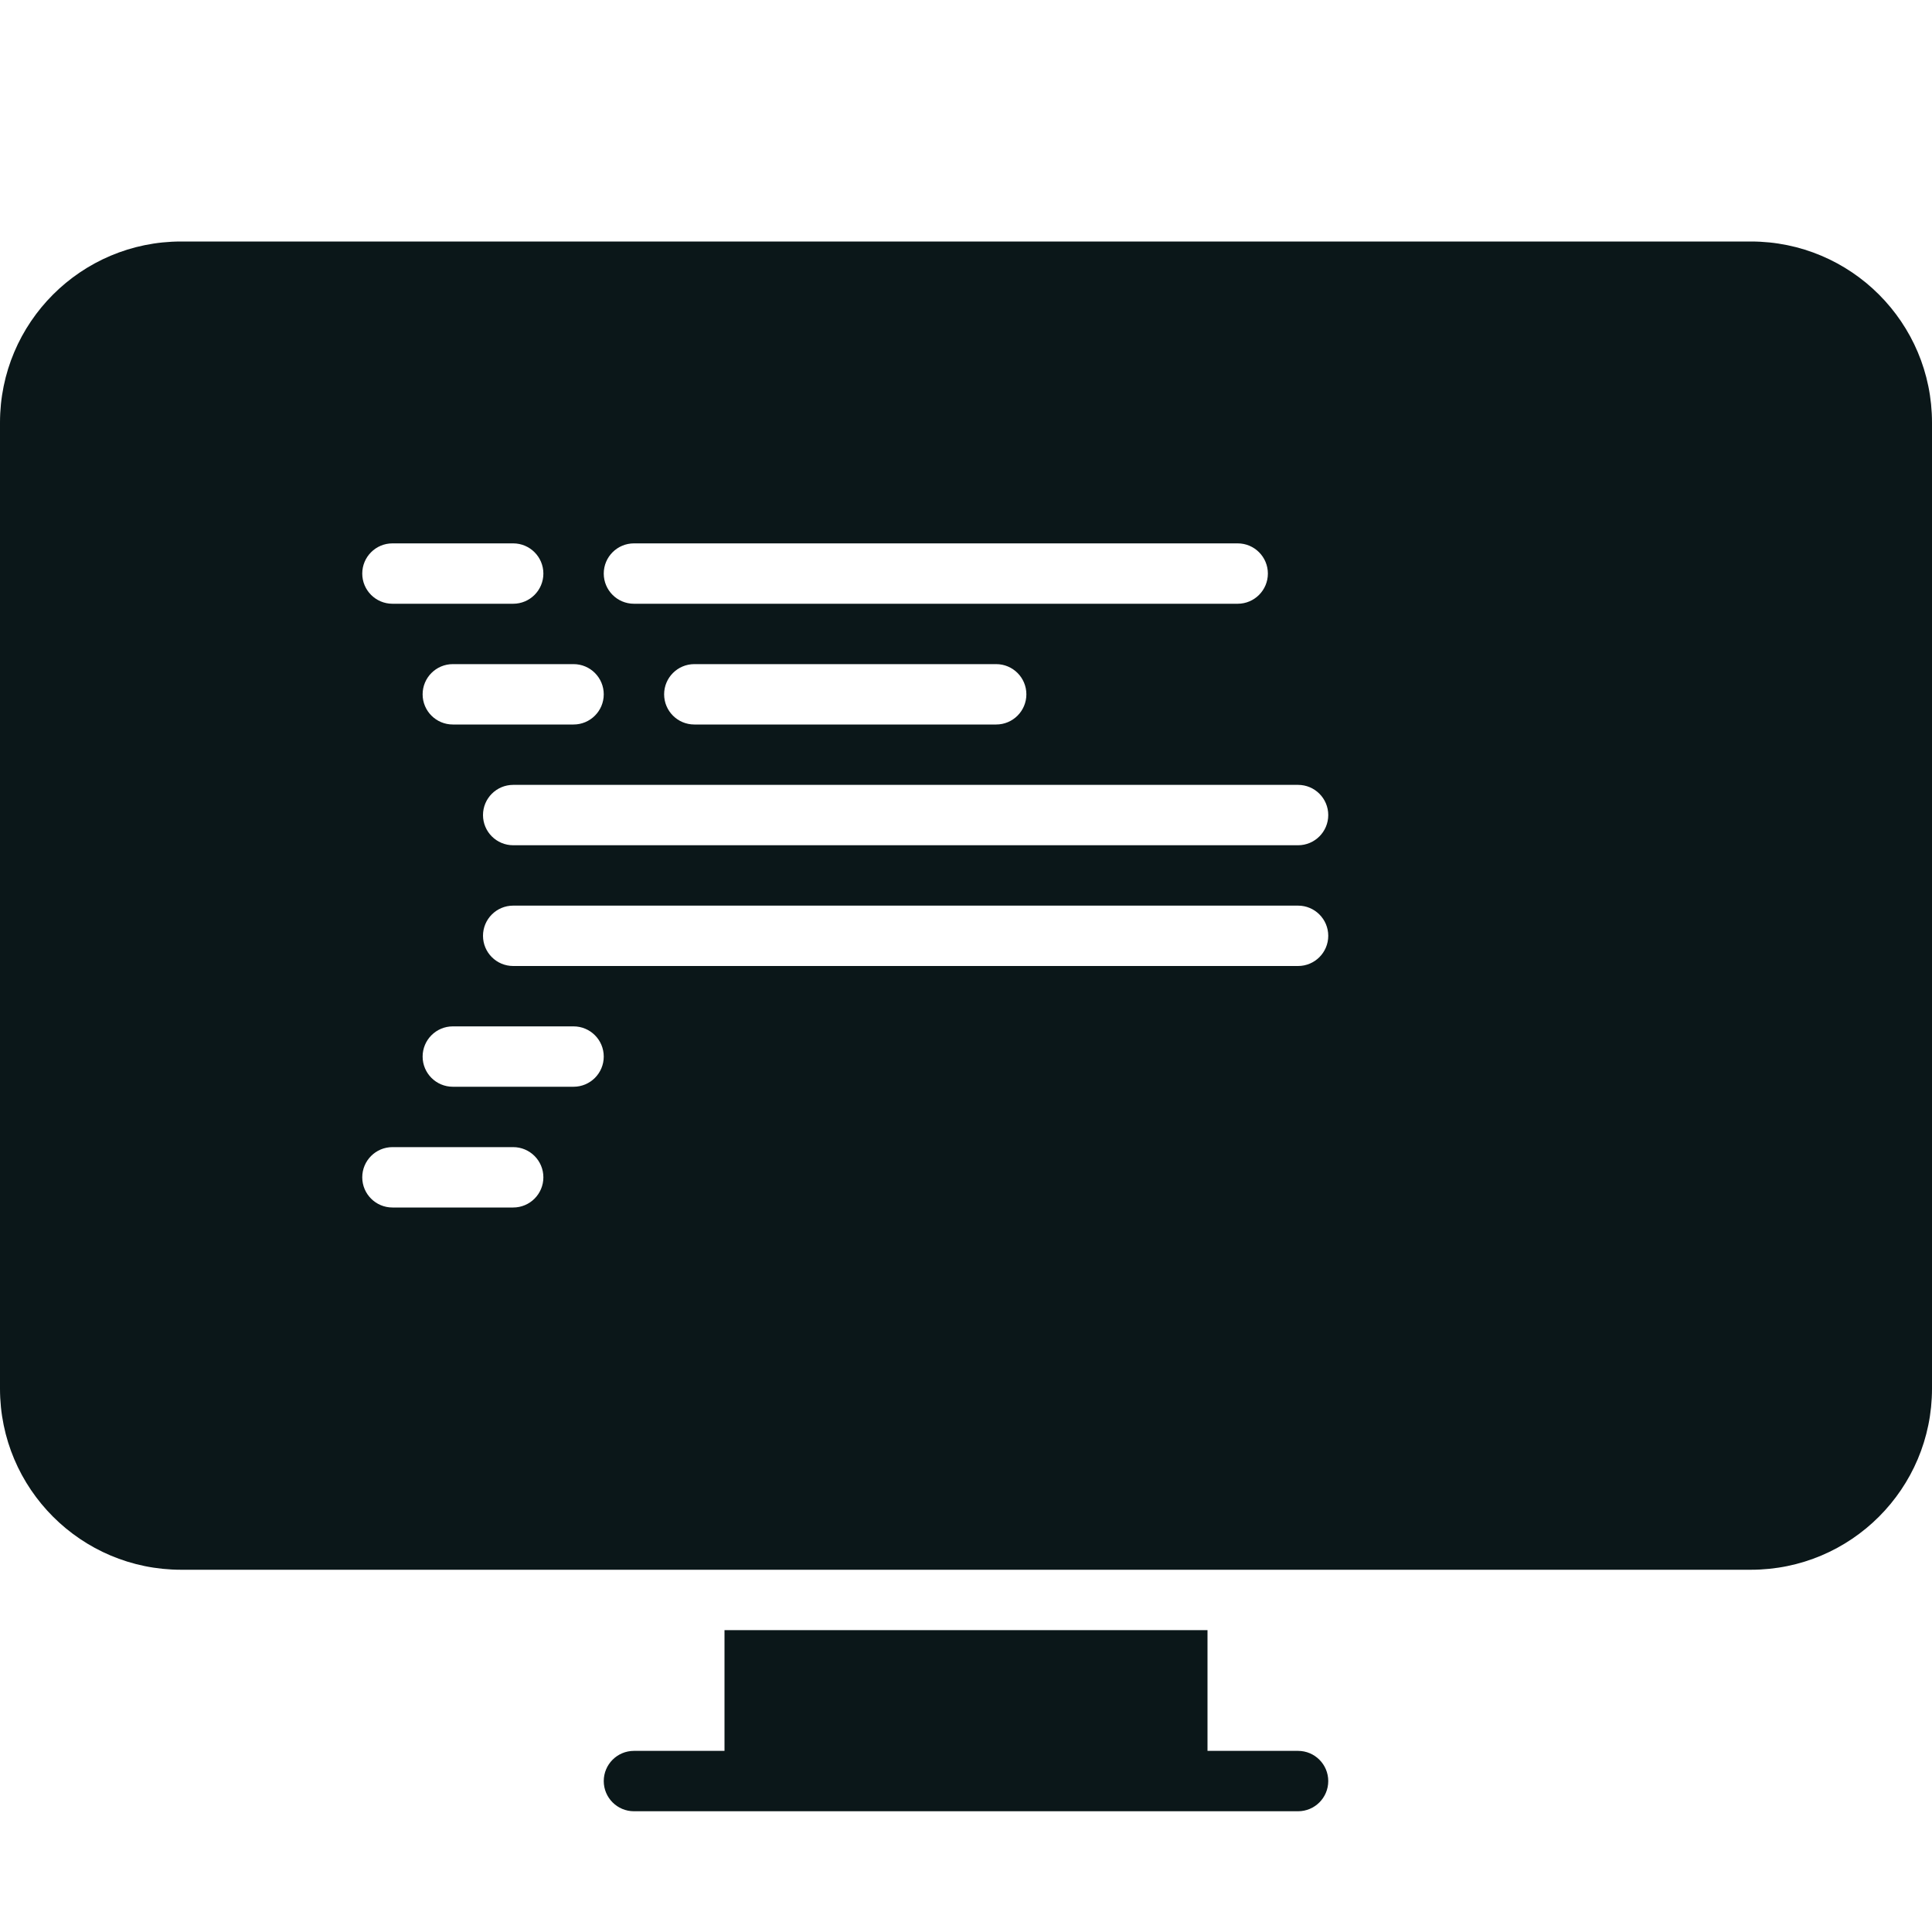
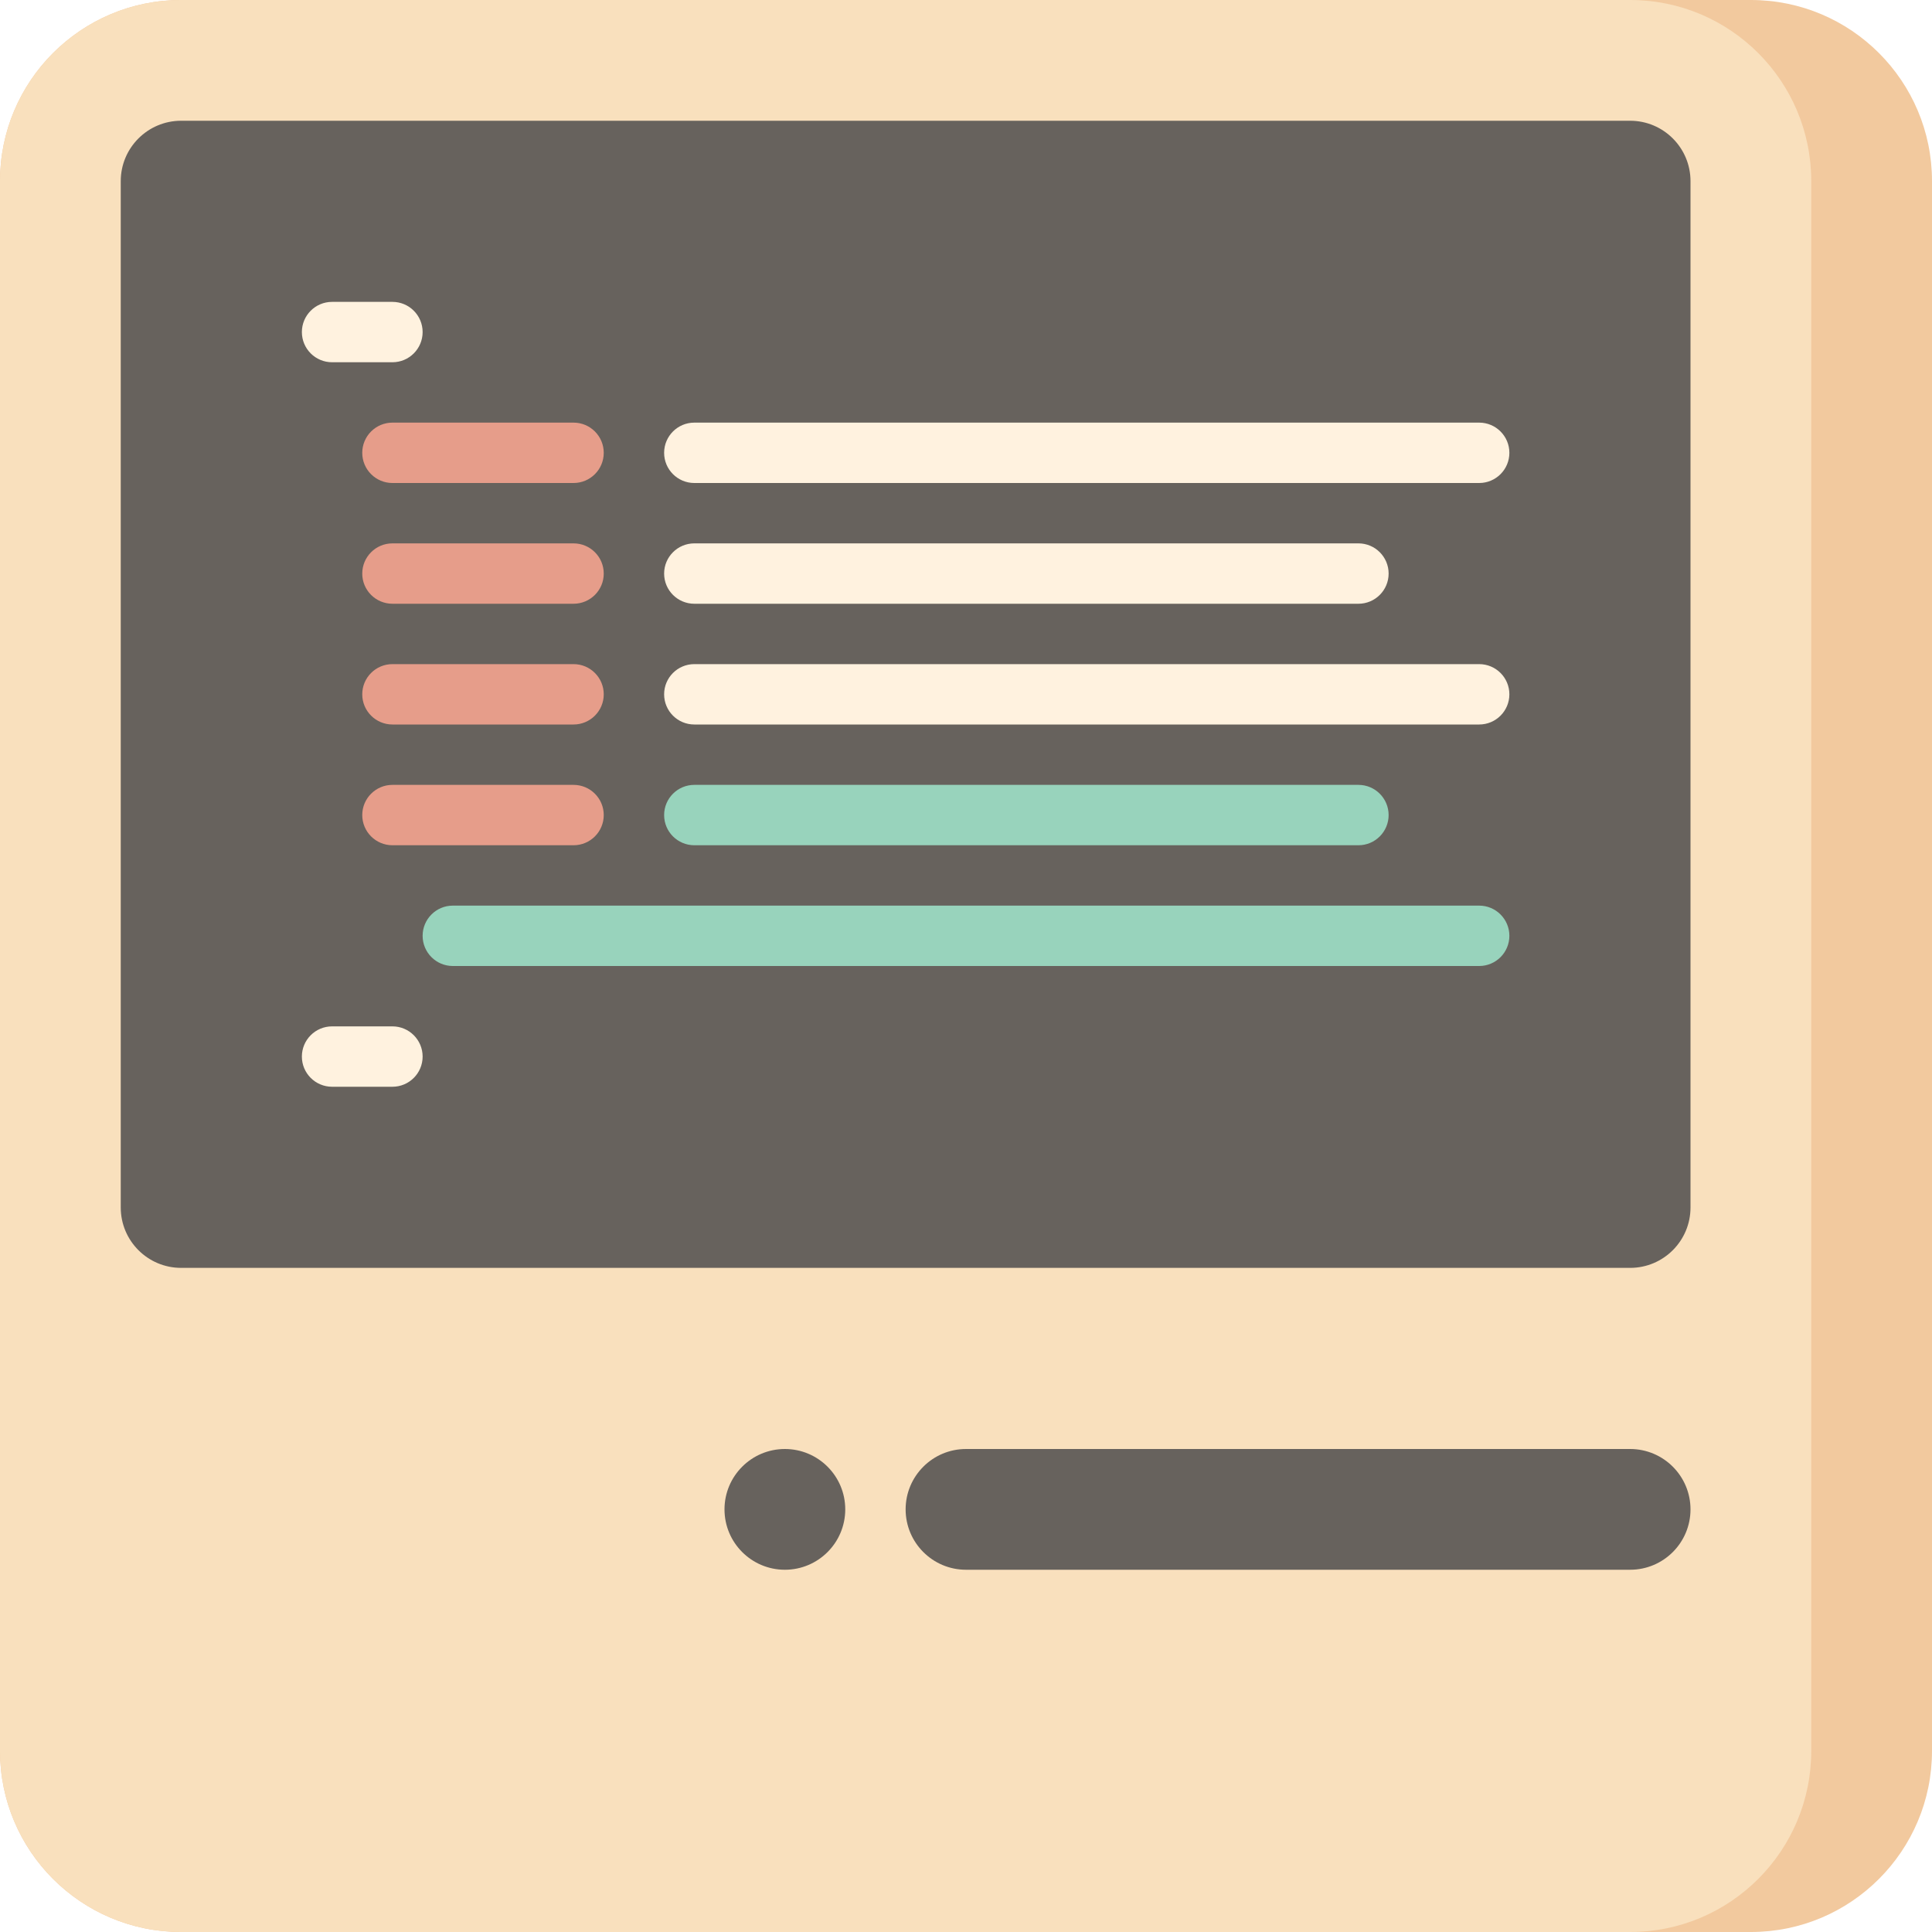
<svg xmlns="http://www.w3.org/2000/svg" version="1.1" id="Uploaded to svgrepo.com" width="800px" height="800px" viewBox="0 0 32 32" xml:space="preserve">
  <style type="text/css">
- 	.stone_een{fill:#0B1719;}
+ 	.cubies_negentien{fill:#F2C99E;}
+ 	.cubies_twintig{fill:#F9E0BD;}
+ 	.cubies_drieentwintig{fill:#E69D8A;}
+ 	.cubies_zevenentwintig{fill:#98D3BC;}
+ 	.cubies_twee{fill:#67625D;}
+ 	.cubies_twaalf{fill:#FFF2DF;}
+ 	.st0{fill:#C9483A;}
+ 	.st1{fill:#D97360;}
+ 	.st2{fill:#CCE2CD;}
+ 	.st3{fill:#65C3AB;}
+ 	.st4{fill:#4C4842;}
+ 	.st5{fill:#EDEAE5;}
+ 	.st6{fill:#C9C6C0;}
+ 	.st7{fill:#EDB57E;}
+ 	.st8{fill:#2EB39A;}
+ 	.st9{fill:#BCD269;}
+ 	.st10{fill:#D1DE8B;}
+ 	.st11{fill:#EC9B5A;}
+ 	.st12{fill:#837F79;}
+ 	.st13{fill:#A5A29C;}
+ 	.st14{fill:#8E7866;}
+ 	.st15{fill:#725A48;}
+ 	.st16{fill:#F2C7B5;}
+ 	.st17{fill:#A4C83F;}
+ 	.st18{fill:#E3D4C0;}
</style>
-   <path class="stone_een" d="M22,29.5c0,0.276-0.224,0.5-0.5,0.5h-11c-0.276,0-0.5-0.224-0.5-0.5c0-0.276,0.224-0.5,0.5-0.5H12v-2h8v2  h1.5C21.776,29,22,29.224,22,29.5z M32,7v16c0,1.657-1.343,3-3,3H3c-1.657,0-3-1.343-3-3V7c0-1.657,1.343-3,3-3h26  C30.657,4,32,5.343,32,7z M10,9.5c0,0.276,0.224,0.5,0.5,0.5h10c0.276,0,0.5-0.224,0.5-0.5C21,9.224,20.776,9,20.5,9h-10  C10.224,9,10,9.224,10,9.5z M16.5,11h-5c-0.276,0-0.5,0.224-0.5,0.5c0,0.276,0.224,0.5,0.5,0.5h5c0.276,0,0.5-0.224,0.5-0.5  C17,11.224,16.776,11,16.5,11z M9.5,11h-2C7.224,11,7,11.224,7,11.5C7,11.776,7.224,12,7.5,12h2c0.276,0,0.5-0.224,0.5-0.5  C10,11.224,9.776,11,9.5,11z M6,9.5C6,9.776,6.224,10,6.5,10h2C8.776,10,9,9.776,9,9.5C9,9.224,8.776,9,8.5,9h-2  C6.224,9,6,9.224,6,9.5z M9,19.5C9,19.224,8.776,19,8.5,19h-2C6.224,19,6,19.224,6,19.5C6,19.776,6.224,20,6.5,20h2  C8.776,20,9,19.776,9,19.5z M10,17.5c0-0.276-0.224-0.5-0.5-0.5h-2C7.224,17,7,17.224,7,17.5C7,17.776,7.224,18,7.5,18h2  C9.776,18,10,17.776,10,17.5z M22,15.5c0-0.276-0.224-0.5-0.5-0.5h-13C8.224,15,8,15.224,8,15.5C8,15.776,8.224,16,8.5,16h13  C21.776,16,22,15.776,22,15.5z M22,13.5c0-0.276-0.224-0.5-0.5-0.5h-13C8.224,13,8,13.224,8,13.5C8,13.776,8.224,14,8.5,14h13  C21.776,14,22,13.776,22,13.5z" />
+   <g>
+     <path class="cubies_negentien" d="M29,32H3c-1.657,0-3-1.343-3-3V3c0-1.657,1.343-3,3-3h26c1.657,0,3,1.343,3,3v26   C32,30.657,30.657,32,29,32z" />
+     <path class="cubies_twintig" d="M27,32H3c-1.657,0-3-1.343-3-3V3c0-1.657,1.343-3,3-3h24c1.657,0,3,1.343,3,3v26   C30,30.657,28.657,32,27,32z" />
+     <path class="cubies_twee" d="M28,3v17c0,0.552-0.448,1-1,1H3c-0.552,0-1-0.448-1-1V3c0-0.552,0.448-1,1-1h24   C27.552,2,28,2.448,28,3z M27,24H16c-0.552,0-1,0.448-1,1c0,0.552,0.448,1,1,1h11c0.552,0,1-0.448,1-1C28,24.448,27.552,24,27,24z    M13,24c-0.552,0-1,0.448-1,1s0.448,1,1,1s1-0.448,1-1S13.552,24,13,24z" />
+     <path class="cubies_drieentwintig" d="M9.5,8h-3C6.224,8,6,7.776,6,7.5S6.224,7,6.5,7h3C9.776,7,10,7.224,10,7.5S9.776,8,9.5,8z    M10,9.5C10,9.224,9.776,9,9.5,9h-3C6.224,9,6,9.224,6,9.5S6.224,10,6.5,10h3C9.776,10,10,9.776,10,9.5z M10,11.5   c0-0.276-0.224-0.5-0.5-0.5h-3C6.224,11,6,11.224,6,11.5S6.224,12,6.5,12h3C9.776,12,10,11.776,10,11.5z M10,13.5   c0-0.276-0.224-0.5-0.5-0.5h-3C6.224,13,6,13.224,6,13.5S6.224,14,6.5,14h3C9.776,14,10,13.776,10,13.5z" />
+     <path class="cubies_zevenentwintig" d="M24.5,16h-17C7.224,16,7,15.776,7,15.5S7.224,15,7.5,15h17c0.276,0,0.5,0.224,0.5,0.5   S24.776,16,24.5,16z M23,13.5c0-0.276-0.224-0.5-0.5-0.5h-11c-0.276,0-0.5,0.224-0.5,0.5s0.224,0.5,0.5,0.5h11   C22.776,14,23,13.776,23,13.5z" />
+     <path class="cubies_twaalf" d="M6.5,6h-1C5.224,6,5,5.776,5,5.5S5.224,5,5.5,5h1C6.776,5,7,5.224,7,5.5S6.776,6,6.5,6z M25,7.5   C25,7.224,24.776,7,24.5,7h-13C11.224,7,11,7.224,11,7.5S11.224,8,11.5,8h13C24.776,8,25,7.776,25,7.5z M23,9.5   C23,9.224,22.776,9,22.5,9h-11C11.224,9,11,9.224,11,9.5s0.224,0.5,0.5,0.5h11C22.776,10,23,9.776,23,9.5z M25,11.5   c0-0.276-0.224-0.5-0.5-0.5h-13c-0.276,0-0.5,0.224-0.5,0.5s0.224,0.5,0.5,0.5h13C24.776,12,25,11.776,25,11.5z M7,17.5   C7,17.224,6.776,17,6.5,17h-1C5.224,17,5,17.224,5,17.5S5.224,18,5.5,18h1C6.776,18,7,17.776,7,17.5z" />
+   </g>
</svg>
